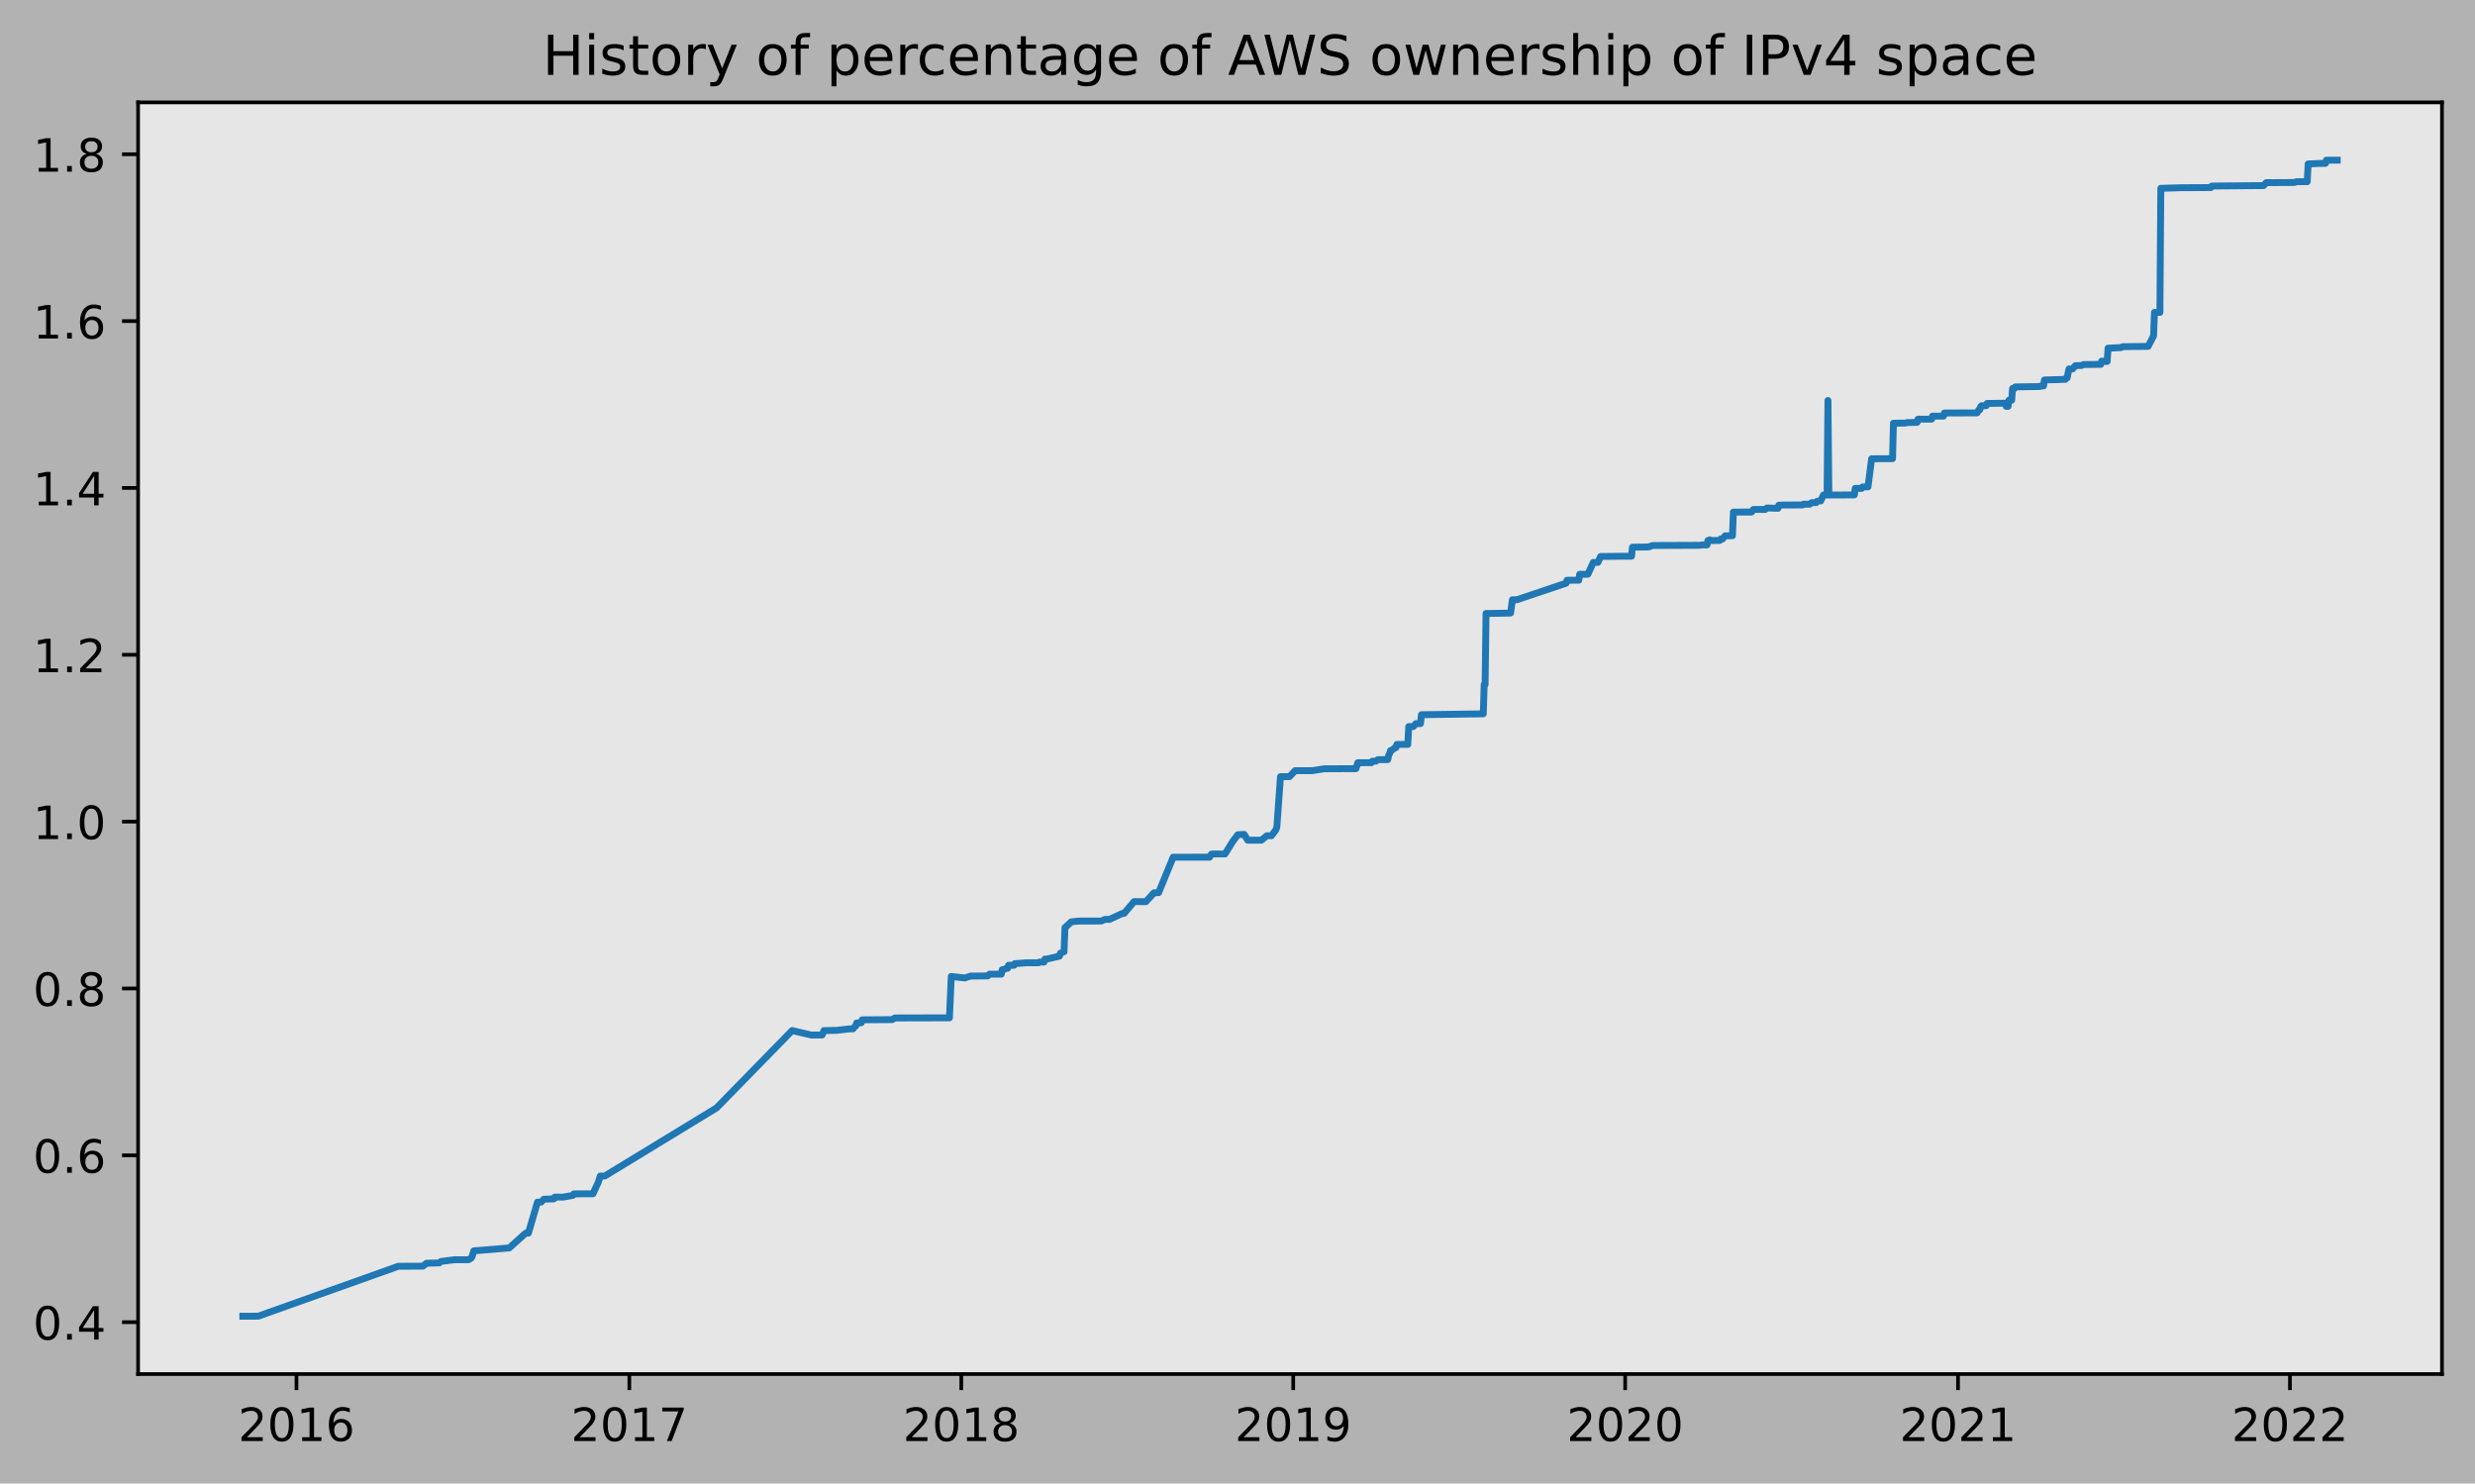
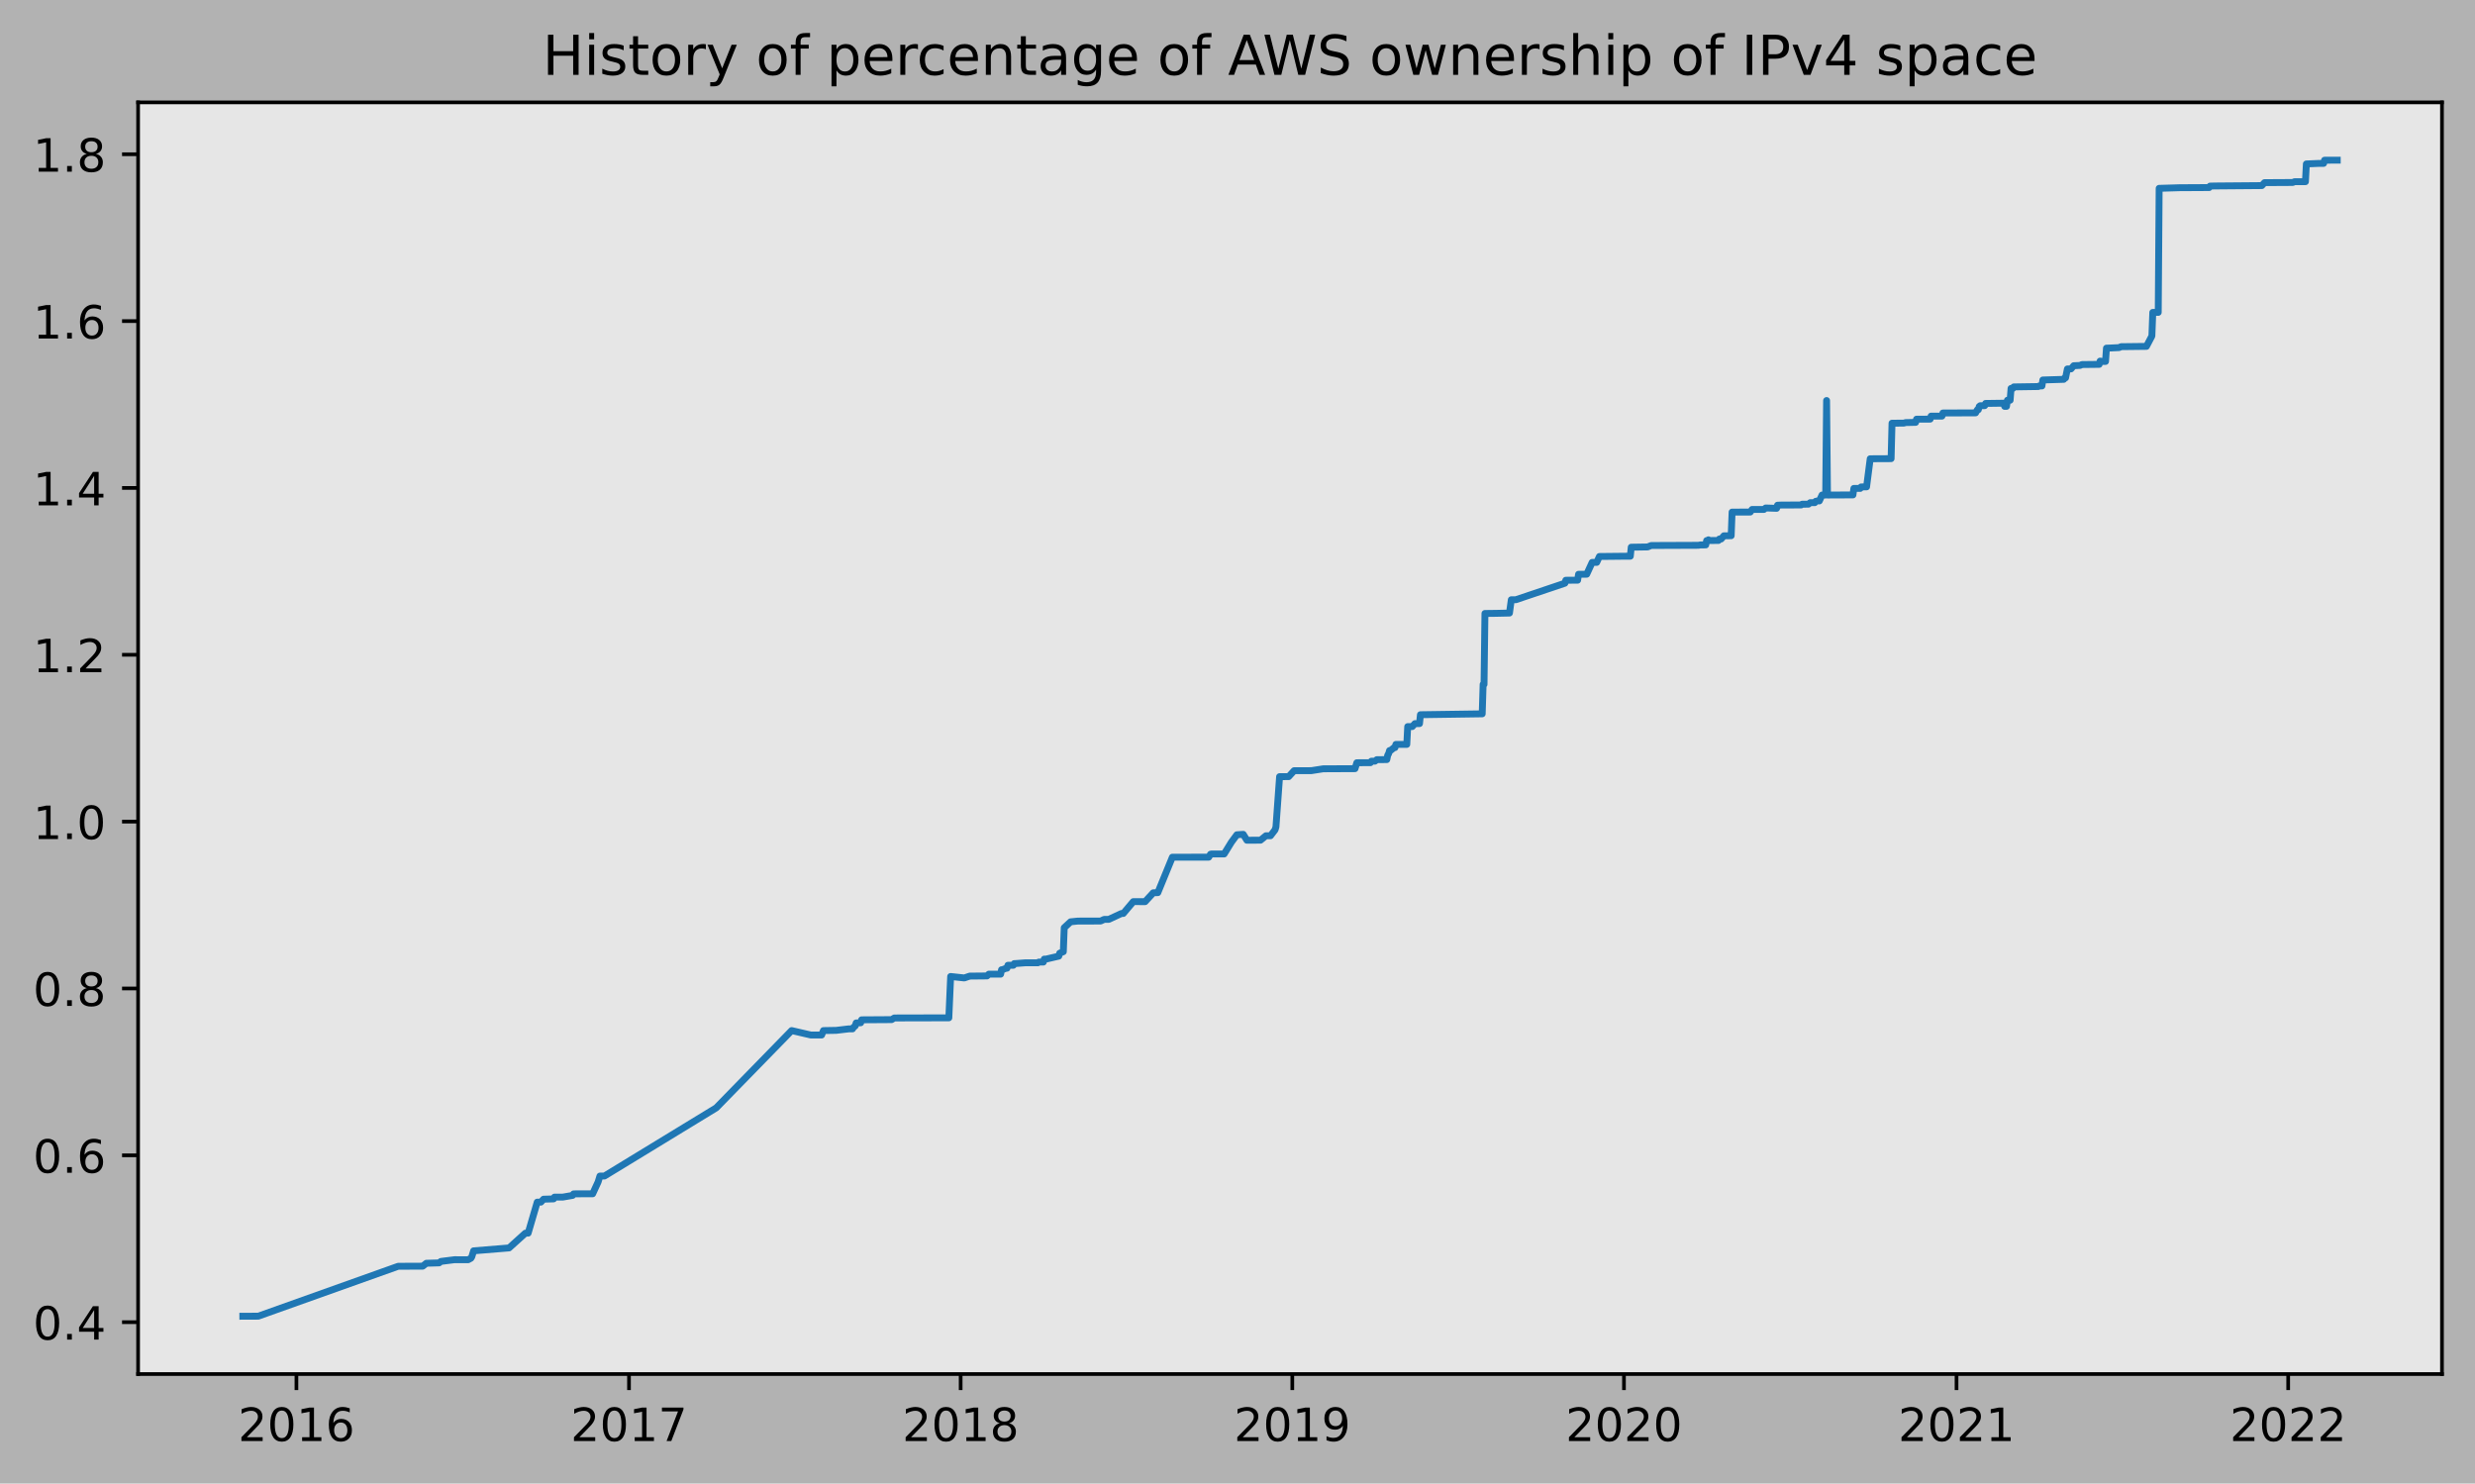
<svg xmlns="http://www.w3.org/2000/svg" xmlns:xlink="http://www.w3.org/1999/xlink" height="323.396pt" version="1.1" viewBox="0 0 539.503 323.396" width="539.503pt">
  <defs>
    <style type="text/css">
*{stroke-linecap:butt;stroke-linejoin:round;}
  </style>
  </defs>
  <g id="figure_1">
    <g id="patch_1">
      <path d="M 0 323.396  L 539.503 323.396  L 539.503 0  L 0 0  z " style="fill:#b2b2b2;" />
    </g>
    <g id="axes_1">
      <g id="patch_2">
        <path d="M 30.103 299.518  L 532.303 299.518  L 532.303 22.318  L 30.103 22.318  z " style="fill:#e6e6e6;" />
      </g>
      <g id="matplotlib.axis_1">
        <g id="xtick_1">
          <g id="line2d_1">
            <defs>
-               <path d="M 0 0  L 0 3.5  " id="m673cc53eaf" style="stroke:#000000;stroke-width:0.8;" />
-             </defs>
-             <g>
-               <use style="stroke:#000000;stroke-width:0.8;" x="64.627" xlink:href="#m673cc53eaf" y="299.518" />
+               <path d="M 0 0  L 0 3.5  " id="mcb804497ef" style="stroke:#000000;stroke-width:0.8;" />
+             </defs>
+             <g>
+               <use style="stroke:#000000;stroke-width:0.8;" x="64.616" xlink:href="#mcb804497ef" y="299.518" />
            </g>
          </g>
          <g id="text_1">
            <defs>
              <path d="M 19.188 8.297  L 53.609 8.297  L 53.609 0  L 7.328 0  L 7.328 8.297  Q 12.938 14.109 22.625 23.891  Q 32.328 33.688 34.812 36.531  Q 39.547 41.844 41.422 45.531  Q 43.312 49.219 43.312 52.781  Q 43.312 58.594 39.234 62.25  Q 35.156 65.922 28.609 65.922  Q 23.969 65.922 18.812 64.312  Q 13.672 62.703 7.812 59.422  L 7.812 69.391  Q 13.766 71.781 18.938 73  Q 24.125 74.219 28.422 74.219  Q 39.75 74.219 46.484 68.547  Q 53.219 62.891 53.219 53.422  Q 53.219 48.922 51.531 44.891  Q 49.859 40.875 45.406 35.406  Q 44.188 33.984 37.641 27.219  Q 31.109 20.453 19.188 8.297  z " id="DejaVuSans-50" />
              <path d="M 31.781 66.406  Q 24.172 66.406 20.328 58.906  Q 16.5 51.422 16.5 36.375  Q 16.5 21.391 20.328 13.891  Q 24.172 6.391 31.781 6.391  Q 39.453 6.391 43.281 13.891  Q 47.125 21.391 47.125 36.375  Q 47.125 51.422 43.281 58.906  Q 39.453 66.406 31.781 66.406  z M 31.781 74.219  Q 44.047 74.219 50.516 64.516  Q 56.984 54.828 56.984 36.375  Q 56.984 17.969 50.516 8.266  Q 44.047 -1.422 31.781 -1.422  Q 19.531 -1.422 13.062 8.266  Q 6.594 17.969 6.594 36.375  Q 6.594 54.828 13.062 64.516  Q 19.531 74.219 31.781 74.219  z " id="DejaVuSans-48" />
              <path d="M 12.406 8.297  L 28.516 8.297  L 28.516 63.922  L 10.984 60.406  L 10.984 69.391  L 28.422 72.906  L 38.281 72.906  L 38.281 8.297  L 54.391 8.297  L 54.391 0  L 12.406 0  z " id="DejaVuSans-49" />
              <path d="M 33.016 40.375  Q 26.375 40.375 22.484 35.828  Q 18.609 31.297 18.609 23.391  Q 18.609 15.531 22.484 10.953  Q 26.375 6.391 33.016 6.391  Q 39.656 6.391 43.531 10.953  Q 47.406 15.531 47.406 23.391  Q 47.406 31.297 43.531 35.828  Q 39.656 40.375 33.016 40.375  z M 52.594 71.297  L 52.594 62.312  Q 48.875 64.062 45.094 64.984  Q 41.312 65.922 37.594 65.922  Q 27.828 65.922 22.672 59.328  Q 17.531 52.734 16.797 39.406  Q 19.672 43.656 24.016 45.922  Q 28.375 48.188 33.594 48.188  Q 44.578 48.188 50.953 41.516  Q 57.328 34.859 57.328 23.391  Q 57.328 12.156 50.688 5.359  Q 44.047 -1.422 33.016 -1.422  Q 20.359 -1.422 13.672 8.266  Q 6.984 17.969 6.984 36.375  Q 6.984 53.656 15.188 63.938  Q 23.391 74.219 37.203 74.219  Q 40.922 74.219 44.703 73.484  Q 48.484 72.75 52.594 71.297  z " id="DejaVuSans-54" />
            </defs>
-             <g transform="translate(51.90152 314.1166)scale(0.1 -0.1)">
+             <g transform="translate(51.89138 314.1166)scale(0.1 -0.1)">
              <use xlink:href="#DejaVuSans-50" />
              <use x="63.623" xlink:href="#DejaVuSans-48" />
              <use x="127.246" xlink:href="#DejaVuSans-49" />
              <use x="190.869" xlink:href="#DejaVuSans-54" />
            </g>
          </g>
        </g>
        <g id="xtick_2">
          <g id="line2d_2">
            <g>
-               <use style="stroke:#000000;stroke-width:0.8;" x="137.182" xlink:href="#m673cc53eaf" y="299.518" />
+               <use style="stroke:#000000;stroke-width:0.8;" x="137.109" xlink:href="#mcb804497ef" y="299.518" />
            </g>
          </g>
          <g id="text_2">
            <defs>
              <path d="M 8.203 72.906  L 55.078 72.906  L 55.078 68.703  L 28.609 0  L 18.312 0  L 43.219 64.594  L 8.203 64.594  z " id="DejaVuSans-55" />
            </defs>
-             <g transform="translate(124.4572 314.1166)scale(0.1 -0.1)">
+             <g transform="translate(124.3841 314.1166)scale(0.1 -0.1)">
              <use xlink:href="#DejaVuSans-50" />
              <use x="63.623" xlink:href="#DejaVuSans-48" />
              <use x="127.246" xlink:href="#DejaVuSans-49" />
              <use x="190.869" xlink:href="#DejaVuSans-55" />
            </g>
          </g>
        </g>
        <g id="xtick_3">
          <g id="line2d_3">
            <g>
-               <use style="stroke:#000000;stroke-width:0.8;" x="209.54" xlink:href="#m673cc53eaf" y="299.518" />
+               <use style="stroke:#000000;stroke-width:0.8;" x="209.404" xlink:href="#mcb804497ef" y="299.518" />
            </g>
          </g>
          <g id="text_3">
            <defs>
              <path d="M 31.781 34.625  Q 24.75 34.625 20.719 30.859  Q 16.703 27.094 16.703 20.516  Q 16.703 13.922 20.719 10.156  Q 24.75 6.391 31.781 6.391  Q 38.812 6.391 42.859 10.172  Q 46.922 13.969 46.922 20.516  Q 46.922 27.094 42.891 30.859  Q 38.875 34.625 31.781 34.625  z M 21.922 38.812  Q 15.578 40.375 12.031 44.719  Q 8.5 49.078 8.5 55.328  Q 8.5 64.062 14.719 69.141  Q 20.953 74.219 31.781 74.219  Q 42.672 74.219 48.875 69.141  Q 55.078 64.062 55.078 55.328  Q 55.078 49.078 51.531 44.719  Q 48 40.375 41.703 38.812  Q 48.828 37.156 52.797 32.312  Q 56.781 27.484 56.781 20.516  Q 56.781 9.906 50.312 4.234  Q 43.844 -1.422 31.781 -1.422  Q 19.734 -1.422 13.25 4.234  Q 6.781 9.906 6.781 20.516  Q 6.781 27.484 10.781 32.312  Q 14.797 37.156 21.922 38.812  z M 18.312 54.391  Q 18.312 48.734 21.844 45.562  Q 25.391 42.391 31.781 42.391  Q 38.141 42.391 41.719 45.562  Q 45.312 48.734 45.312 54.391  Q 45.312 60.062 41.719 63.234  Q 38.141 66.406 31.781 66.406  Q 25.391 66.406 21.844 63.234  Q 18.312 60.062 18.312 54.391  z " id="DejaVuSans-56" />
            </defs>
-             <g transform="translate(196.8146 314.1166)scale(0.1 -0.1)">
+             <g transform="translate(196.6787 314.1166)scale(0.1 -0.1)">
              <use xlink:href="#DejaVuSans-50" />
              <use x="63.623" xlink:href="#DejaVuSans-48" />
              <use x="127.246" xlink:href="#DejaVuSans-49" />
              <use x="190.869" xlink:href="#DejaVuSans-56" />
            </g>
          </g>
        </g>
        <g id="xtick_4">
          <g id="line2d_4">
            <g>
-               <use style="stroke:#000000;stroke-width:0.8;" x="281.897" xlink:href="#m673cc53eaf" y="299.518" />
+               <use style="stroke:#000000;stroke-width:0.8;" x="281.698" xlink:href="#mcb804497ef" y="299.518" />
            </g>
          </g>
          <g id="text_4">
            <defs>
              <path d="M 10.984 1.516  L 10.984 10.5  Q 14.703 8.734 18.5 7.812  Q 22.312 6.891 25.984 6.891  Q 35.75 6.891 40.891 13.453  Q 46.047 20.016 46.781 33.406  Q 43.953 29.203 39.594 26.953  Q 35.25 24.703 29.984 24.703  Q 19.047 24.703 12.672 31.312  Q 6.297 37.938 6.297 49.422  Q 6.297 60.641 12.938 67.422  Q 19.578 74.219 30.609 74.219  Q 43.266 74.219 49.922 64.516  Q 56.594 54.828 56.594 36.375  Q 56.594 19.141 48.406 8.859  Q 40.234 -1.422 26.422 -1.422  Q 22.703 -1.422 18.891 -0.688  Q 15.094 0.047 10.984 1.516  z M 30.609 32.422  Q 37.25 32.422 41.125 36.953  Q 45.016 41.5 45.016 49.422  Q 45.016 57.281 41.125 61.844  Q 37.25 66.406 30.609 66.406  Q 23.969 66.406 20.094 61.844  Q 16.219 57.281 16.219 49.422  Q 16.219 41.5 20.094 36.953  Q 23.969 32.422 30.609 32.422  z " id="DejaVuSans-57" />
            </defs>
-             <g transform="translate(269.172 314.1166)scale(0.1 -0.1)">
+             <g transform="translate(268.9733 314.1166)scale(0.1 -0.1)">
              <use xlink:href="#DejaVuSans-50" />
              <use x="63.623" xlink:href="#DejaVuSans-48" />
              <use x="127.246" xlink:href="#DejaVuSans-49" />
              <use x="190.869" xlink:href="#DejaVuSans-57" />
            </g>
          </g>
        </g>
        <g id="xtick_5">
          <g id="line2d_5">
            <g>
-               <use style="stroke:#000000;stroke-width:0.8;" x="354.254" xlink:href="#m673cc53eaf" y="299.518" />
+               <use style="stroke:#000000;stroke-width:0.8;" x="353.993" xlink:href="#mcb804497ef" y="299.518" />
            </g>
          </g>
          <g id="text_5">
-             <g transform="translate(341.5294 314.1166)scale(0.1 -0.1)">
+             <g transform="translate(341.2679 314.1166)scale(0.1 -0.1)">
              <use xlink:href="#DejaVuSans-50" />
              <use x="63.623" xlink:href="#DejaVuSans-48" />
              <use x="127.246" xlink:href="#DejaVuSans-50" />
              <use x="190.869" xlink:href="#DejaVuSans-48" />
            </g>
          </g>
        </g>
        <g id="xtick_6">
          <g id="line2d_6">
            <g>
-               <use style="stroke:#000000;stroke-width:0.8;" x="426.81" xlink:href="#m673cc53eaf" y="299.518" />
+               <use style="stroke:#000000;stroke-width:0.8;" x="426.486" xlink:href="#mcb804497ef" y="299.518" />
            </g>
          </g>
          <g id="text_6">
-             <g transform="translate(414.085 314.1166)scale(0.1 -0.1)">
+             <g transform="translate(413.7606 314.1166)scale(0.1 -0.1)">
              <use xlink:href="#DejaVuSans-50" />
              <use x="63.623" xlink:href="#DejaVuSans-48" />
              <use x="127.246" xlink:href="#DejaVuSans-50" />
              <use x="190.869" xlink:href="#DejaVuSans-49" />
            </g>
          </g>
        </g>
        <g id="xtick_7">
          <g id="line2d_7">
            <g>
-               <use style="stroke:#000000;stroke-width:0.8;" x="499.167" xlink:href="#m673cc53eaf" y="299.518" />
+               <use style="stroke:#000000;stroke-width:0.8;" x="498.78" xlink:href="#mcb804497ef" y="299.518" />
            </g>
          </g>
          <g id="text_7">
-             <g transform="translate(486.4424 314.1166)scale(0.1 -0.1)">
+             <g transform="translate(486.0552 314.1166)scale(0.1 -0.1)">
              <use xlink:href="#DejaVuSans-50" />
              <use x="63.623" xlink:href="#DejaVuSans-48" />
              <use x="127.246" xlink:href="#DejaVuSans-50" />
              <use x="190.869" xlink:href="#DejaVuSans-50" />
            </g>
          </g>
        </g>
      </g>
      <g id="matplotlib.axis_2">
        <g id="ytick_1">
          <g id="line2d_8">
            <defs>
-               <path d="M 0 0  L -3.5 0  " id="m22401b2a79" style="stroke:#000000;stroke-width:0.8;" />
-             </defs>
-             <g>
-               <use style="stroke:#000000;stroke-width:0.8;" x="30.103" xlink:href="#m22401b2a79" y="288.212" />
+               <path d="M 0 0  L -3.5 0  " id="m4bd0d510b5" style="stroke:#000000;stroke-width:0.8;" />
+             </defs>
+             <g>
+               <use style="stroke:#000000;stroke-width:0.8;" x="30.103" xlink:href="#m4bd0d510b5" y="288.212" />
            </g>
          </g>
          <g id="text_8">
            <defs>
              <path d="M 10.688 12.406  L 21 12.406  L 21 0  L 10.688 0  z " id="DejaVuSans-46" />
              <path d="M 37.797 64.312  L 12.891 25.391  L 37.797 25.391  z M 35.203 72.906  L 47.609 72.906  L 47.609 25.391  L 58.016 25.391  L 58.016 17.188  L 47.609 17.188  L 47.609 0  L 37.797 0  L 37.797 17.188  L 4.891 17.188  L 4.891 26.703  z " id="DejaVuSans-52" />
            </defs>
            <g transform="translate(7.2 292.0117)scale(0.1 -0.1)">
              <use xlink:href="#DejaVuSans-48" />
              <use x="63.623" xlink:href="#DejaVuSans-46" />
              <use x="95.41" xlink:href="#DejaVuSans-52" />
            </g>
          </g>
        </g>
        <g id="ytick_2">
          <g id="line2d_9">
            <g>
-               <use style="stroke:#000000;stroke-width:0.8;" x="30.103" xlink:href="#m22401b2a79" y="251.843" />
+               <use style="stroke:#000000;stroke-width:0.8;" x="30.103" xlink:href="#m4bd0d510b5" y="251.843" />
            </g>
          </g>
          <g id="text_9">
            <g transform="translate(7.2 255.6419)scale(0.1 -0.1)">
              <use xlink:href="#DejaVuSans-48" />
              <use x="63.623" xlink:href="#DejaVuSans-46" />
              <use x="95.41" xlink:href="#DejaVuSans-54" />
            </g>
          </g>
        </g>
        <g id="ytick_3">
          <g id="line2d_10">
            <g>
-               <use style="stroke:#000000;stroke-width:0.8;" x="30.103" xlink:href="#m22401b2a79" y="215.473" />
+               <use style="stroke:#000000;stroke-width:0.8;" x="30.103" xlink:href="#m4bd0d510b5" y="215.473" />
            </g>
          </g>
          <g id="text_10">
            <g transform="translate(7.2 219.2721)scale(0.1 -0.1)">
              <use xlink:href="#DejaVuSans-48" />
              <use x="63.623" xlink:href="#DejaVuSans-46" />
              <use x="95.41" xlink:href="#DejaVuSans-56" />
            </g>
          </g>
        </g>
        <g id="ytick_4">
          <g id="line2d_11">
            <g>
-               <use style="stroke:#000000;stroke-width:0.8;" x="30.103" xlink:href="#m22401b2a79" y="179.103" />
+               <use style="stroke:#000000;stroke-width:0.8;" x="30.103" xlink:href="#m4bd0d510b5" y="179.103" />
            </g>
          </g>
          <g id="text_11">
            <g transform="translate(7.2 182.9023)scale(0.1 -0.1)">
              <use xlink:href="#DejaVuSans-49" />
              <use x="63.623" xlink:href="#DejaVuSans-46" />
              <use x="95.41" xlink:href="#DejaVuSans-48" />
            </g>
          </g>
        </g>
        <g id="ytick_5">
          <g id="line2d_12">
            <g>
-               <use style="stroke:#000000;stroke-width:0.8;" x="30.103" xlink:href="#m22401b2a79" y="142.733" />
+               <use style="stroke:#000000;stroke-width:0.8;" x="30.103" xlink:href="#m4bd0d510b5" y="142.733" />
            </g>
          </g>
          <g id="text_12">
            <g transform="translate(7.2 146.5325)scale(0.1 -0.1)">
              <use xlink:href="#DejaVuSans-49" />
              <use x="63.623" xlink:href="#DejaVuSans-46" />
              <use x="95.41" xlink:href="#DejaVuSans-50" />
            </g>
          </g>
        </g>
        <g id="ytick_6">
          <g id="line2d_13">
            <g>
-               <use style="stroke:#000000;stroke-width:0.8;" x="30.103" xlink:href="#m22401b2a79" y="106.363" />
+               <use style="stroke:#000000;stroke-width:0.8;" x="30.103" xlink:href="#m4bd0d510b5" y="106.363" />
            </g>
          </g>
          <g id="text_13">
            <g transform="translate(7.2 110.1627)scale(0.1 -0.1)">
              <use xlink:href="#DejaVuSans-49" />
              <use x="63.623" xlink:href="#DejaVuSans-46" />
              <use x="95.41" xlink:href="#DejaVuSans-52" />
            </g>
          </g>
        </g>
        <g id="ytick_7">
          <g id="line2d_14">
            <g>
-               <use style="stroke:#000000;stroke-width:0.8;" x="30.103" xlink:href="#m22401b2a79" y="69.994" />
+               <use style="stroke:#000000;stroke-width:0.8;" x="30.103" xlink:href="#m4bd0d510b5" y="69.994" />
            </g>
          </g>
          <g id="text_14">
            <g transform="translate(7.2 73.79292)scale(0.1 -0.1)">
              <use xlink:href="#DejaVuSans-49" />
              <use x="63.623" xlink:href="#DejaVuSans-46" />
              <use x="95.41" xlink:href="#DejaVuSans-54" />
            </g>
          </g>
        </g>
        <g id="ytick_8">
          <g id="line2d_15">
            <g>
-               <use style="stroke:#000000;stroke-width:0.8;" x="30.103" xlink:href="#m22401b2a79" y="33.624" />
+               <use style="stroke:#000000;stroke-width:0.8;" x="30.103" xlink:href="#m4bd0d510b5" y="33.624" />
            </g>
          </g>
          <g id="text_15">
            <g transform="translate(7.2 37.42313)scale(0.1 -0.1)">
              <use xlink:href="#DejaVuSans-49" />
              <use x="63.623" xlink:href="#DejaVuSans-46" />
              <use x="95.41" xlink:href="#DejaVuSans-56" />
            </g>
          </g>
        </g>
      </g>
      <g id="line2d_16">
-         <path clip-path="url(#pe6061ad4a6)" d="M 52.93 286.918  L 56.3 286.904  L 86.829 276.026  L 92.182 276.002  L 92.975 275.369  L 95.75 275.288  L 96.147 274.968  L 99.12 274.594  L 102.094 274.597  L 102.689 274.275  L 102.887 273.953  L 103.283 272.66  L 111.015 272.027  L 114.583 268.807  L 115.178 268.804  L 117.16 262.044  L 117.953 262.044  L 118.548 261.4  L 120.728 261.336  L 120.927 260.951  L 122.711 260.951  L 124.891 260.573  L 125.09 260.251  L 125.486 260.236  L 129.253 260.225  L 130.442 257.649  L 130.839 256.362  L 131.83 256.352  L 156.213 241.493  L 172.667 224.646  L 176.83 225.608  L 179.209 225.615  L 179.605 224.649  L 182.381 224.602  L 185.156 224.273  L 185.949 224.273  L 186.147 223.951  L 186.544 223.629  L 186.742 222.985  L 187.733 222.945  L 187.931 222.301  L 194.473 222.26  L 195.068 221.898  L 206.962 221.868  L 207.359 212.854  L 210.333 213.176  L 211.522 212.773  L 215.289 212.737  L 215.685 212.35  L 218.262 212.351  L 218.46 211.385  L 218.659 211.383  L 219.452 211.059  L 219.65 211.058  L 219.848 210.415  L 221.037 210.413  L 221.236 210.045  L 221.434 210.043  L 223.615 209.878  L 226.39 209.877  L 226.588 209.716  L 227.579 209.715  L 227.778 209.071  L 228.174 209.066  L 230.949 208.422  L 231.148 207.778  L 231.941 207.456  L 232.139 202.225  L 233.527 200.938  L 235.112 200.777  L 240.068 200.77  L 240.861 200.408  L 241.853 200.408  L 244.628 199.121  L 245.024 199.117  L 247.205 196.54  L 249.782 196.544  L 251.566 194.607  L 252.558 194.581  L 255.729 186.853  L 263.659 186.848  L 264.055 186.204  L 264.254 186.154  L 267.029 186.15  L 268.615 183.575  L 269.804 181.966  L 271.192 181.869  L 271.985 183.156  L 274.959 183.145  L 276.148 182.179  L 277.139 182.178  L 278.13 180.89  L 278.329 180.242  L 279.122 169.297  L 281.104 169.292  L 282.293 167.999  L 286.06 167.988  L 288.637 167.586  L 295.575 167.553  L 295.972 166.264  L 298.946 166.25  L 299.144 165.928  L 299.937 165.917  L 300.333 165.595  L 302.514 165.577  L 302.712 164.611  L 302.91 164.29  L 303.109 163.611  L 303.307 163.609  L 304.1 162.965  L 304.298 162.965  L 304.496 162.268  L 306.875 162.264  L 307.073 158.386  L 308.065 158.38  L 308.659 157.735  L 309.65 157.729  L 309.849 155.795  L 323.329 155.602  L 323.527 149.179  L 323.725 149.178  L 323.924 133.727  L 326.303 133.698  L 329.276 133.632  L 329.673 130.735  L 330.664 130.729  L 341.369 127.128  L 341.567 126.484  L 344.144 126.474  L 344.342 125.186  L 346.127 125.169  L 347.316 122.593  L 348.307 122.592  L 348.902 121.305  L 354.453 121.247  L 355.642 121.242  L 355.84 119.282  L 359.409 119.226  L 360.202 118.909  L 370.51 118.867  L 370.906 118.786  L 372.096 118.781  L 372.294 117.835  L 372.492 117.835  L 372.691 117.667  L 372.889 117.825  L 374.871 117.812  L 375.07 117.492  L 375.466 117.491  L 376.061 116.795  L 377.647 116.778  L 377.845 111.625  L 381.81 111.617  L 382.206 111.053  L 384.783 111.051  L 385.18 110.729  L 387.559 110.805  L 387.757 110.126  L 388.55 110.092  L 392.911 110.07  L 393.109 109.909  L 394.497 109.903  L 394.893 109.573  L 395.885 109.569  L 396.083 109.277  L 396.479 109.197  L 396.876 109.197  L 397.471 107.909  L 398.264 107.909  L 398.462 87.306  L 398.66 107.908  L 404.211 107.883  L 404.409 106.467  L 405.797 106.467  L 405.995 106.144  L 407.184 106.126  L 407.977 100  L 412.537 99.977  L 412.735 92.252  L 415.312 92.229  L 415.709 92.115  L 417.889 92.068  L 418.087 91.374  L 421.061 91.361  L 421.259 90.707  L 423.638 90.703  L 423.836 90.026  L 430.973 89.996  L 431.37 89.307  L 431.568 89.307  L 431.766 88.607  L 431.964 88.443  L 432.955 88.425  L 433.154 87.942  L 437.118 87.888  L 437.317 88.581  L 437.713 88.579  L 437.911 87.244  L 438.506 87.243  L 438.704 84.668  L 439.101 84.666  L 439.299 84.34  L 444.652 84.261  L 444.85 84.132  L 445.445 84.131  L 445.643 82.832  L 450.202 82.69  L 450.4 82.367  L 450.599 82.366  L 450.995 80.424  L 451.788 80.415  L 452.383 79.72  L 453.771 79.658  L 454.167 79.466  L 457.934 79.425  L 458.132 78.715  L 458.727 78.794  L 459.321 78.788  L 459.52 75.89  L 460.114 75.872  L 462.295 75.769  L 462.691 75.568  L 468.242 75.504  L 469.431 73.245  L 469.63 68.095  L 470.819 68.094  L 471.017 41.053  L 474.586 40.949  L 475.379 40.921  L 480.929 40.891  L 481.921 40.889  L 482.119 40.568  L 483.11 40.541  L 492.824 40.462  L 493.418 40.458  L 494.013 39.814  L 500.159 39.779  L 500.555 39.608  L 502.934 39.6  L 503.132 35.737  L 505.709 35.627  L 506.899 35.616  L 507.097 34.925  L 509.476 34.918  L 509.476 34.918  " style="fill:none;stroke:#1f77b4;stroke-linecap:square;stroke-width:1.5;" />
+         <path clip-path="url(#pda41fbbbca)" d="M 52.93 286.918  L 56.298 286.904  L 86.8 276.026  L 92.148 276.002  L 92.94 275.369  L 95.713 275.288  L 96.109 274.968  L 99.08 274.594  L 102.051 274.597  L 102.645 274.275  L 102.843 273.953  L 103.24 272.66  L 110.964 272.027  L 114.529 268.807  L 115.124 268.804  L 117.104 262.044  L 117.897 262.044  L 118.491 261.4  L 120.669 261.336  L 120.868 260.951  L 122.65 260.951  L 124.829 260.573  L 125.027 260.251  L 125.423 260.236  L 129.186 260.225  L 130.375 257.649  L 130.771 256.362  L 131.761 256.352  L 156.124 241.493  L 172.563 224.646  L 176.723 225.608  L 179.099 225.615  L 179.495 224.649  L 182.268 224.602  L 185.041 224.273  L 185.834 224.273  L 186.032 223.951  L 186.428 223.629  L 186.626 222.985  L 187.616 222.945  L 187.814 222.301  L 194.351 222.26  L 194.945 221.898  L 206.829 221.868  L 207.225 212.854  L 210.196 213.176  L 211.384 212.773  L 215.148 212.737  L 215.544 212.35  L 218.119 212.351  L 218.317 211.385  L 218.515 211.383  L 219.307 211.059  L 219.505 211.058  L 219.703 210.415  L 220.892 210.413  L 221.09 210.045  L 221.288 210.043  L 223.466 209.878  L 226.239 209.877  L 226.437 209.716  L 227.428 209.715  L 227.626 209.071  L 228.022 209.066  L 230.795 208.422  L 230.993 207.778  L 231.785 207.456  L 231.983 202.225  L 233.37 200.938  L 234.954 200.777  L 239.906 200.77  L 240.698 200.408  L 241.689 200.408  L 244.462 199.121  L 244.858 199.117  L 247.036 196.54  L 249.611 196.544  L 251.394 194.607  L 252.384 194.581  L 255.553 186.853  L 263.476 186.848  L 263.872 186.204  L 264.07 186.154  L 266.843 186.15  L 268.428 183.575  L 269.616 181.966  L 271.003 181.869  L 271.795 183.156  L 274.766 183.145  L 275.954 182.179  L 276.945 182.178  L 277.935 180.89  L 278.133 180.242  L 278.925 169.297  L 280.906 169.292  L 282.094 167.999  L 285.858 167.988  L 288.433 167.586  L 295.365 167.553  L 295.761 166.264  L 298.732 166.25  L 298.93 165.928  L 299.722 165.917  L 300.119 165.595  L 302.297 165.577  L 302.495 164.611  L 302.693 164.29  L 302.892 163.611  L 303.09 163.609  L 303.882 162.965  L 304.08 162.965  L 304.278 162.268  L 306.655 162.264  L 306.853 158.386  L 307.843 158.38  L 308.437 157.735  L 309.428 157.729  L 309.626 155.795  L 323.094 155.602  L 323.292 149.179  L 323.491 149.178  L 323.689 133.727  L 326.065 133.698  L 329.036 133.632  L 329.433 130.735  L 330.423 130.729  L 341.119 127.128  L 341.317 126.484  L 343.891 126.474  L 344.09 125.186  L 345.872 125.169  L 347.061 122.593  L 348.051 122.592  L 348.645 121.305  L 354.191 121.247  L 355.379 121.242  L 355.577 119.282  L 359.143 119.226  L 359.935 118.909  L 370.234 118.867  L 370.631 118.786  L 371.819 118.781  L 372.017 117.835  L 372.215 117.835  L 372.413 117.667  L 372.611 117.825  L 374.592 117.812  L 374.79 117.492  L 375.186 117.491  L 375.78 116.795  L 377.365 116.778  L 377.563 111.625  L 381.524 111.617  L 381.92 111.053  L 384.495 111.051  L 384.891 110.729  L 387.268 110.805  L 387.466 110.126  L 388.259 110.092  L 392.616 110.07  L 392.814 109.909  L 394.201 109.903  L 394.597 109.573  L 395.587 109.569  L 395.785 109.277  L 396.181 109.197  L 396.577 109.197  L 397.172 107.909  L 397.964 107.909  L 398.162 87.306  L 398.36 107.908  L 403.906 107.883  L 404.104 106.467  L 405.49 106.467  L 405.689 106.144  L 406.877 106.126  L 407.669 100  L 412.225 99.977  L 412.423 92.252  L 414.998 92.229  L 415.394 92.115  L 417.573 92.068  L 417.771 91.374  L 420.742 91.361  L 420.94 90.707  L 423.317 90.703  L 423.515 90.026  L 430.645 89.996  L 431.041 89.307  L 431.239 89.307  L 431.437 88.607  L 431.635 88.443  L 432.626 88.425  L 432.824 87.942  L 436.785 87.888  L 436.983 88.581  L 437.379 88.579  L 437.577 87.244  L 438.172 87.243  L 438.37 84.668  L 438.766 84.666  L 438.964 84.34  L 444.312 84.261  L 444.51 84.132  L 445.104 84.131  L 445.302 82.832  L 449.858 82.69  L 450.056 82.367  L 450.254 82.366  L 450.65 80.424  L 451.442 80.415  L 452.036 79.72  L 453.423 79.658  L 453.819 79.466  L 457.582 79.425  L 457.78 78.715  L 458.374 78.794  L 458.969 78.788  L 459.167 75.89  L 459.761 75.872  L 461.94 75.769  L 462.336 75.568  L 467.882 75.504  L 469.07 73.245  L 469.268 68.095  L 470.457 68.094  L 470.655 41.053  L 474.22 40.949  L 475.012 40.921  L 480.558 40.891  L 481.548 40.889  L 481.746 40.568  L 482.737 40.541  L 492.442 40.462  L 493.036 40.458  L 493.63 39.814  L 499.771 39.779  L 500.167 39.608  L 502.543 39.6  L 502.742 35.737  L 505.316 35.627  L 506.505 35.616  L 506.703 34.925  L 509.476 34.918  L 509.476 34.918  " style="fill:none;stroke:#1f77b4;stroke-linecap:square;stroke-width:1.5;" />
      </g>
      <g id="patch_3">
        <path d="M 30.103 299.518  L 30.103 22.318  " style="fill:none;stroke:#000000;stroke-linecap:square;stroke-linejoin:miter;stroke-width:0.8;" />
      </g>
      <g id="patch_4">
        <path d="M 532.303 299.518  L 532.303 22.318  " style="fill:none;stroke:#000000;stroke-linecap:square;stroke-linejoin:miter;stroke-width:0.8;" />
      </g>
      <g id="patch_5">
        <path d="M 30.103 299.518  L 532.303 299.518  " style="fill:none;stroke:#000000;stroke-linecap:square;stroke-linejoin:miter;stroke-width:0.8;" />
      </g>
      <g id="patch_6">
        <path d="M 30.103 22.318  L 532.303 22.318  " style="fill:none;stroke:#000000;stroke-linecap:square;stroke-linejoin:miter;stroke-width:0.8;" />
      </g>
      <g id="text_16">
        <defs>
          <path d="M 9.812 72.906  L 19.672 72.906  L 19.672 43.016  L 55.516 43.016  L 55.516 72.906  L 65.375 72.906  L 65.375 0  L 55.516 0  L 55.516 34.719  L 19.672 34.719  L 19.672 0  L 9.812 0  z " id="DejaVuSans-72" />
          <path d="M 9.422 54.688  L 18.406 54.688  L 18.406 0  L 9.422 0  z M 9.422 75.984  L 18.406 75.984  L 18.406 64.594  L 9.422 64.594  z " id="DejaVuSans-105" />
          <path d="M 44.281 53.078  L 44.281 44.578  Q 40.484 46.531 36.375 47.5  Q 32.281 48.484 27.875 48.484  Q 21.188 48.484 17.844 46.438  Q 14.5 44.391 14.5 40.281  Q 14.5 37.156 16.891 35.375  Q 19.281 33.594 26.516 31.984  L 29.594 31.297  Q 39.156 29.25 43.188 25.516  Q 47.219 21.781 47.219 15.094  Q 47.219 7.469 41.188 3.016  Q 35.156 -1.422 24.609 -1.422  Q 20.219 -1.422 15.453 -0.562  Q 10.688 0.297 5.422 2  L 5.422 11.281  Q 10.406 8.688 15.234 7.391  Q 20.062 6.109 24.812 6.109  Q 31.156 6.109 34.562 8.281  Q 37.984 10.453 37.984 14.406  Q 37.984 18.062 35.516 20.016  Q 33.062 21.969 24.703 23.781  L 21.578 24.516  Q 13.234 26.266 9.516 29.906  Q 5.812 33.547 5.812 39.891  Q 5.812 47.609 11.281 51.797  Q 16.75 56 26.812 56  Q 31.781 56 36.172 55.266  Q 40.578 54.547 44.281 53.078  z " id="DejaVuSans-115" />
          <path d="M 18.312 70.219  L 18.312 54.688  L 36.812 54.688  L 36.812 47.703  L 18.312 47.703  L 18.312 18.016  Q 18.312 11.328 20.141 9.422  Q 21.969 7.516 27.594 7.516  L 36.812 7.516  L 36.812 0  L 27.594 0  Q 17.188 0 13.234 3.875  Q 9.281 7.766 9.281 18.016  L 9.281 47.703  L 2.688 47.703  L 2.688 54.688  L 9.281 54.688  L 9.281 70.219  z " id="DejaVuSans-116" />
          <path d="M 30.609 48.391  Q 23.391 48.391 19.188 42.75  Q 14.984 37.109 14.984 27.297  Q 14.984 17.484 19.156 11.844  Q 23.344 6.203 30.609 6.203  Q 37.797 6.203 41.984 11.859  Q 46.188 17.531 46.188 27.297  Q 46.188 37.016 41.984 42.703  Q 37.797 48.391 30.609 48.391  z M 30.609 56  Q 42.328 56 49.016 48.375  Q 55.719 40.766 55.719 27.297  Q 55.719 13.875 49.016 6.219  Q 42.328 -1.422 30.609 -1.422  Q 18.844 -1.422 12.172 6.219  Q 5.516 13.875 5.516 27.297  Q 5.516 40.766 12.172 48.375  Q 18.844 56 30.609 56  z " id="DejaVuSans-111" />
          <path d="M 41.109 46.297  Q 39.594 47.172 37.812 47.578  Q 36.031 48 33.891 48  Q 26.266 48 22.188 43.047  Q 18.109 38.094 18.109 28.812  L 18.109 0  L 9.078 0  L 9.078 54.688  L 18.109 54.688  L 18.109 46.188  Q 20.953 51.172 25.484 53.578  Q 30.031 56 36.531 56  Q 37.453 56 38.578 55.875  Q 39.703 55.766 41.062 55.516  z " id="DejaVuSans-114" />
          <path d="M 32.172 -5.078  Q 28.375 -14.844 24.75 -17.812  Q 21.141 -20.797 15.094 -20.797  L 7.906 -20.797  L 7.906 -13.281  L 13.188 -13.281  Q 16.891 -13.281 18.938 -11.516  Q 21 -9.766 23.484 -3.219  L 25.094 0.875  L 2.984 54.688  L 12.5 54.688  L 29.594 11.922  L 46.688 54.688  L 56.203 54.688  z " id="DejaVuSans-121" />
          <path id="DejaVuSans-32" />
          <path d="M 37.109 75.984  L 37.109 68.5  L 28.516 68.5  Q 23.688 68.5 21.797 66.547  Q 19.922 64.594 19.922 59.516  L 19.922 54.688  L 34.719 54.688  L 34.719 47.703  L 19.922 47.703  L 19.922 0  L 10.891 0  L 10.891 47.703  L 2.297 47.703  L 2.297 54.688  L 10.891 54.688  L 10.891 58.5  Q 10.891 67.625 15.141 71.797  Q 19.391 75.984 28.609 75.984  z " id="DejaVuSans-102" />
          <path d="M 18.109 8.203  L 18.109 -20.797  L 9.078 -20.797  L 9.078 54.688  L 18.109 54.688  L 18.109 46.391  Q 20.953 51.266 25.266 53.625  Q 29.594 56 35.594 56  Q 45.562 56 51.781 48.094  Q 58.016 40.188 58.016 27.297  Q 58.016 14.406 51.781 6.484  Q 45.562 -1.422 35.594 -1.422  Q 29.594 -1.422 25.266 0.953  Q 20.953 3.328 18.109 8.203  z M 48.688 27.297  Q 48.688 37.203 44.609 42.844  Q 40.531 48.484 33.406 48.484  Q 26.266 48.484 22.188 42.844  Q 18.109 37.203 18.109 27.297  Q 18.109 17.391 22.188 11.75  Q 26.266 6.109 33.406 6.109  Q 40.531 6.109 44.609 11.75  Q 48.688 17.391 48.688 27.297  z " id="DejaVuSans-112" />
          <path d="M 56.203 29.594  L 56.203 25.203  L 14.891 25.203  Q 15.484 15.922 20.484 11.062  Q 25.484 6.203 34.422 6.203  Q 39.594 6.203 44.453 7.469  Q 49.312 8.734 54.109 11.281  L 54.109 2.781  Q 49.266 0.734 44.188 -0.344  Q 39.109 -1.422 33.891 -1.422  Q 20.797 -1.422 13.156 6.188  Q 5.516 13.812 5.516 26.812  Q 5.516 40.234 12.766 48.109  Q 20.016 56 32.328 56  Q 43.359 56 49.781 48.891  Q 56.203 41.797 56.203 29.594  z M 47.219 32.234  Q 47.125 39.594 43.094 43.984  Q 39.062 48.391 32.422 48.391  Q 24.906 48.391 20.391 44.141  Q 15.875 39.891 15.188 32.172  z " id="DejaVuSans-101" />
          <path d="M 48.781 52.594  L 48.781 44.188  Q 44.969 46.297 41.141 47.344  Q 37.312 48.391 33.406 48.391  Q 24.656 48.391 19.812 42.844  Q 14.984 37.312 14.984 27.297  Q 14.984 17.281 19.812 11.734  Q 24.656 6.203 33.406 6.203  Q 37.312 6.203 41.141 7.25  Q 44.969 8.297 48.781 10.406  L 48.781 2.094  Q 45.016 0.344 40.984 -0.531  Q 36.969 -1.422 32.422 -1.422  Q 20.062 -1.422 12.781 6.344  Q 5.516 14.109 5.516 27.297  Q 5.516 40.672 12.859 48.328  Q 20.219 56 33.016 56  Q 37.156 56 41.109 55.141  Q 45.062 54.297 48.781 52.594  z " id="DejaVuSans-99" />
          <path d="M 54.891 33.016  L 54.891 0  L 45.906 0  L 45.906 32.719  Q 45.906 40.484 42.875 44.328  Q 39.844 48.188 33.797 48.188  Q 26.516 48.188 22.312 43.547  Q 18.109 38.922 18.109 30.906  L 18.109 0  L 9.078 0  L 9.078 54.688  L 18.109 54.688  L 18.109 46.188  Q 21.344 51.125 25.703 53.562  Q 30.078 56 35.797 56  Q 45.219 56 50.047 50.172  Q 54.891 44.344 54.891 33.016  z " id="DejaVuSans-110" />
          <path d="M 34.281 27.484  Q 23.391 27.484 19.188 25  Q 14.984 22.516 14.984 16.5  Q 14.984 11.719 18.141 8.906  Q 21.297 6.109 26.703 6.109  Q 34.188 6.109 38.703 11.406  Q 43.219 16.703 43.219 25.484  L 43.219 27.484  z M 52.203 31.203  L 52.203 0  L 43.219 0  L 43.219 8.297  Q 40.141 3.328 35.547 0.953  Q 30.953 -1.422 24.312 -1.422  Q 15.922 -1.422 10.953 3.297  Q 6 8.016 6 15.922  Q 6 25.141 12.172 29.828  Q 18.359 34.516 30.609 34.516  L 43.219 34.516  L 43.219 35.406  Q 43.219 41.609 39.141 45  Q 35.062 48.391 27.688 48.391  Q 23 48.391 18.547 47.266  Q 14.109 46.141 10.016 43.891  L 10.016 52.203  Q 14.938 54.109 19.578 55.047  Q 24.219 56 28.609 56  Q 40.484 56 46.344 49.844  Q 52.203 43.703 52.203 31.203  z " id="DejaVuSans-97" />
          <path d="M 45.406 27.984  Q 45.406 37.75 41.375 43.109  Q 37.359 48.484 30.078 48.484  Q 22.859 48.484 18.828 43.109  Q 14.797 37.75 14.797 27.984  Q 14.797 18.266 18.828 12.891  Q 22.859 7.516 30.078 7.516  Q 37.359 7.516 41.375 12.891  Q 45.406 18.266 45.406 27.984  z M 54.391 6.781  Q 54.391 -7.172 48.188 -13.984  Q 42 -20.797 29.203 -20.797  Q 24.469 -20.797 20.266 -20.094  Q 16.062 -19.391 12.109 -17.922  L 12.109 -9.188  Q 16.062 -11.328 19.922 -12.344  Q 23.781 -13.375 27.781 -13.375  Q 36.625 -13.375 41.016 -8.766  Q 45.406 -4.156 45.406 5.172  L 45.406 9.625  Q 42.625 4.781 38.281 2.391  Q 33.938 0 27.875 0  Q 17.828 0 11.672 7.656  Q 5.516 15.328 5.516 27.984  Q 5.516 40.672 11.672 48.328  Q 17.828 56 27.875 56  Q 33.938 56 38.281 53.609  Q 42.625 51.219 45.406 46.391  L 45.406 54.688  L 54.391 54.688  z " id="DejaVuSans-103" />
          <path d="M 34.188 63.188  L 20.797 26.906  L 47.609 26.906  z M 28.609 72.906  L 39.797 72.906  L 67.578 0  L 57.328 0  L 50.688 18.703  L 17.828 18.703  L 11.188 0  L 0.781 0  z " id="DejaVuSans-65" />
          <path d="M 3.328 72.906  L 13.281 72.906  L 28.609 11.281  L 43.891 72.906  L 54.984 72.906  L 70.312 11.281  L 85.594 72.906  L 95.609 72.906  L 77.297 0  L 64.891 0  L 49.516 63.281  L 33.984 0  L 21.578 0  z " id="DejaVuSans-87" />
          <path d="M 53.516 70.516  L 53.516 60.891  Q 47.906 63.578 42.922 64.891  Q 37.938 66.219 33.297 66.219  Q 25.25 66.219 20.875 63.094  Q 16.5 59.969 16.5 54.203  Q 16.5 49.359 19.406 46.891  Q 22.312 44.438 30.422 42.922  L 36.375 41.703  Q 47.406 39.594 52.656 34.297  Q 57.906 29 57.906 20.125  Q 57.906 9.516 50.797 4.047  Q 43.703 -1.422 29.984 -1.422  Q 24.812 -1.422 18.969 -0.25  Q 13.141 0.922 6.891 3.219  L 6.891 13.375  Q 12.891 10.016 18.656 8.297  Q 24.422 6.594 29.984 6.594  Q 38.422 6.594 43.016 9.906  Q 47.609 13.234 47.609 19.391  Q 47.609 24.75 44.312 27.781  Q 41.016 30.812 33.5 32.328  L 27.484 33.5  Q 16.453 35.688 11.516 40.375  Q 6.594 45.062 6.594 53.422  Q 6.594 63.094 13.406 68.656  Q 20.219 74.219 32.172 74.219  Q 37.312 74.219 42.625 73.281  Q 47.953 72.359 53.516 70.516  z " id="DejaVuSans-83" />
          <path d="M 4.203 54.688  L 13.188 54.688  L 24.422 12.016  L 35.594 54.688  L 46.188 54.688  L 57.422 12.016  L 68.609 54.688  L 77.594 54.688  L 63.281 0  L 52.688 0  L 40.922 44.828  L 29.109 0  L 18.5 0  z " id="DejaVuSans-119" />
          <path d="M 54.891 33.016  L 54.891 0  L 45.906 0  L 45.906 32.719  Q 45.906 40.484 42.875 44.328  Q 39.844 48.188 33.797 48.188  Q 26.516 48.188 22.312 43.547  Q 18.109 38.922 18.109 30.906  L 18.109 0  L 9.078 0  L 9.078 75.984  L 18.109 75.984  L 18.109 46.188  Q 21.344 51.125 25.703 53.562  Q 30.078 56 35.797 56  Q 45.219 56 50.047 50.172  Q 54.891 44.344 54.891 33.016  z " id="DejaVuSans-104" />
          <path d="M 9.812 72.906  L 19.672 72.906  L 19.672 0  L 9.812 0  z " id="DejaVuSans-73" />
          <path d="M 19.672 64.797  L 19.672 37.406  L 32.078 37.406  Q 38.969 37.406 42.719 40.969  Q 46.484 44.531 46.484 51.125  Q 46.484 57.672 42.719 61.234  Q 38.969 64.797 32.078 64.797  z M 9.812 72.906  L 32.078 72.906  Q 44.344 72.906 50.609 67.359  Q 56.891 61.812 56.891 51.125  Q 56.891 40.328 50.609 34.812  Q 44.344 29.297 32.078 29.297  L 19.672 29.297  L 19.672 0  L 9.812 0  z " id="DejaVuSans-80" />
          <path d="M 2.984 54.688  L 12.5 54.688  L 29.594 8.797  L 46.688 54.688  L 56.203 54.688  L 35.688 0  L 23.484 0  z " id="DejaVuSans-118" />
        </defs>
        <g transform="translate(118.2778 16.31812)scale(0.12 -0.12)">
          <use xlink:href="#DejaVuSans-72" />
          <use x="75.195" xlink:href="#DejaVuSans-105" />
          <use x="102.979" xlink:href="#DejaVuSans-115" />
          <use x="155.078" xlink:href="#DejaVuSans-116" />
          <use x="194.287" xlink:href="#DejaVuSans-111" />
          <use x="255.469" xlink:href="#DejaVuSans-114" />
          <use x="296.582" xlink:href="#DejaVuSans-121" />
          <use x="355.762" xlink:href="#DejaVuSans-32" />
          <use x="387.549" xlink:href="#DejaVuSans-111" />
          <use x="448.73" xlink:href="#DejaVuSans-102" />
          <use x="483.936" xlink:href="#DejaVuSans-32" />
          <use x="515.723" xlink:href="#DejaVuSans-112" />
          <use x="579.199" xlink:href="#DejaVuSans-101" />
          <use x="640.723" xlink:href="#DejaVuSans-114" />
          <use x="679.586" xlink:href="#DejaVuSans-99" />
          <use x="734.566" xlink:href="#DejaVuSans-101" />
          <use x="796.09" xlink:href="#DejaVuSans-110" />
          <use x="859.469" xlink:href="#DejaVuSans-116" />
          <use x="898.678" xlink:href="#DejaVuSans-97" />
          <use x="959.957" xlink:href="#DejaVuSans-103" />
          <use x="1023.434" xlink:href="#DejaVuSans-101" />
          <use x="1084.957" xlink:href="#DejaVuSans-32" />
          <use x="1116.744" xlink:href="#DejaVuSans-111" />
          <use x="1177.926" xlink:href="#DejaVuSans-102" />
          <use x="1213.131" xlink:href="#DejaVuSans-32" />
          <use x="1244.918" xlink:href="#DejaVuSans-65" />
          <use x="1307.826" xlink:href="#DejaVuSans-87" />
          <use x="1406.703" xlink:href="#DejaVuSans-83" />
          <use x="1470.18" xlink:href="#DejaVuSans-32" />
          <use x="1501.967" xlink:href="#DejaVuSans-111" />
          <use x="1563.148" xlink:href="#DejaVuSans-119" />
          <use x="1644.936" xlink:href="#DejaVuSans-110" />
          <use x="1708.314" xlink:href="#DejaVuSans-101" />
          <use x="1769.838" xlink:href="#DejaVuSans-114" />
          <use x="1810.951" xlink:href="#DejaVuSans-115" />
          <use x="1863.051" xlink:href="#DejaVuSans-104" />
          <use x="1926.43" xlink:href="#DejaVuSans-105" />
          <use x="1954.213" xlink:href="#DejaVuSans-112" />
          <use x="2017.689" xlink:href="#DejaVuSans-32" />
          <use x="2049.477" xlink:href="#DejaVuSans-111" />
          <use x="2110.658" xlink:href="#DejaVuSans-102" />
          <use x="2145.863" xlink:href="#DejaVuSans-32" />
          <use x="2177.65" xlink:href="#DejaVuSans-73" />
          <use x="2207.143" xlink:href="#DejaVuSans-80" />
          <use x="2267.445" xlink:href="#DejaVuSans-118" />
          <use x="2326.625" xlink:href="#DejaVuSans-52" />
          <use x="2390.248" xlink:href="#DejaVuSans-32" />
          <use x="2422.035" xlink:href="#DejaVuSans-115" />
          <use x="2474.135" xlink:href="#DejaVuSans-112" />
          <use x="2537.611" xlink:href="#DejaVuSans-97" />
          <use x="2598.891" xlink:href="#DejaVuSans-99" />
          <use x="2653.871" xlink:href="#DejaVuSans-101" />
        </g>
      </g>
    </g>
  </g>
  <defs>
-     <clipPath id="pe6061ad4a6">
+     <clipPath id="pda41fbbbca">
      <rect height="277.2" width="502.2" x="30.103" y="22.318" />
    </clipPath>
  </defs>
</svg>
